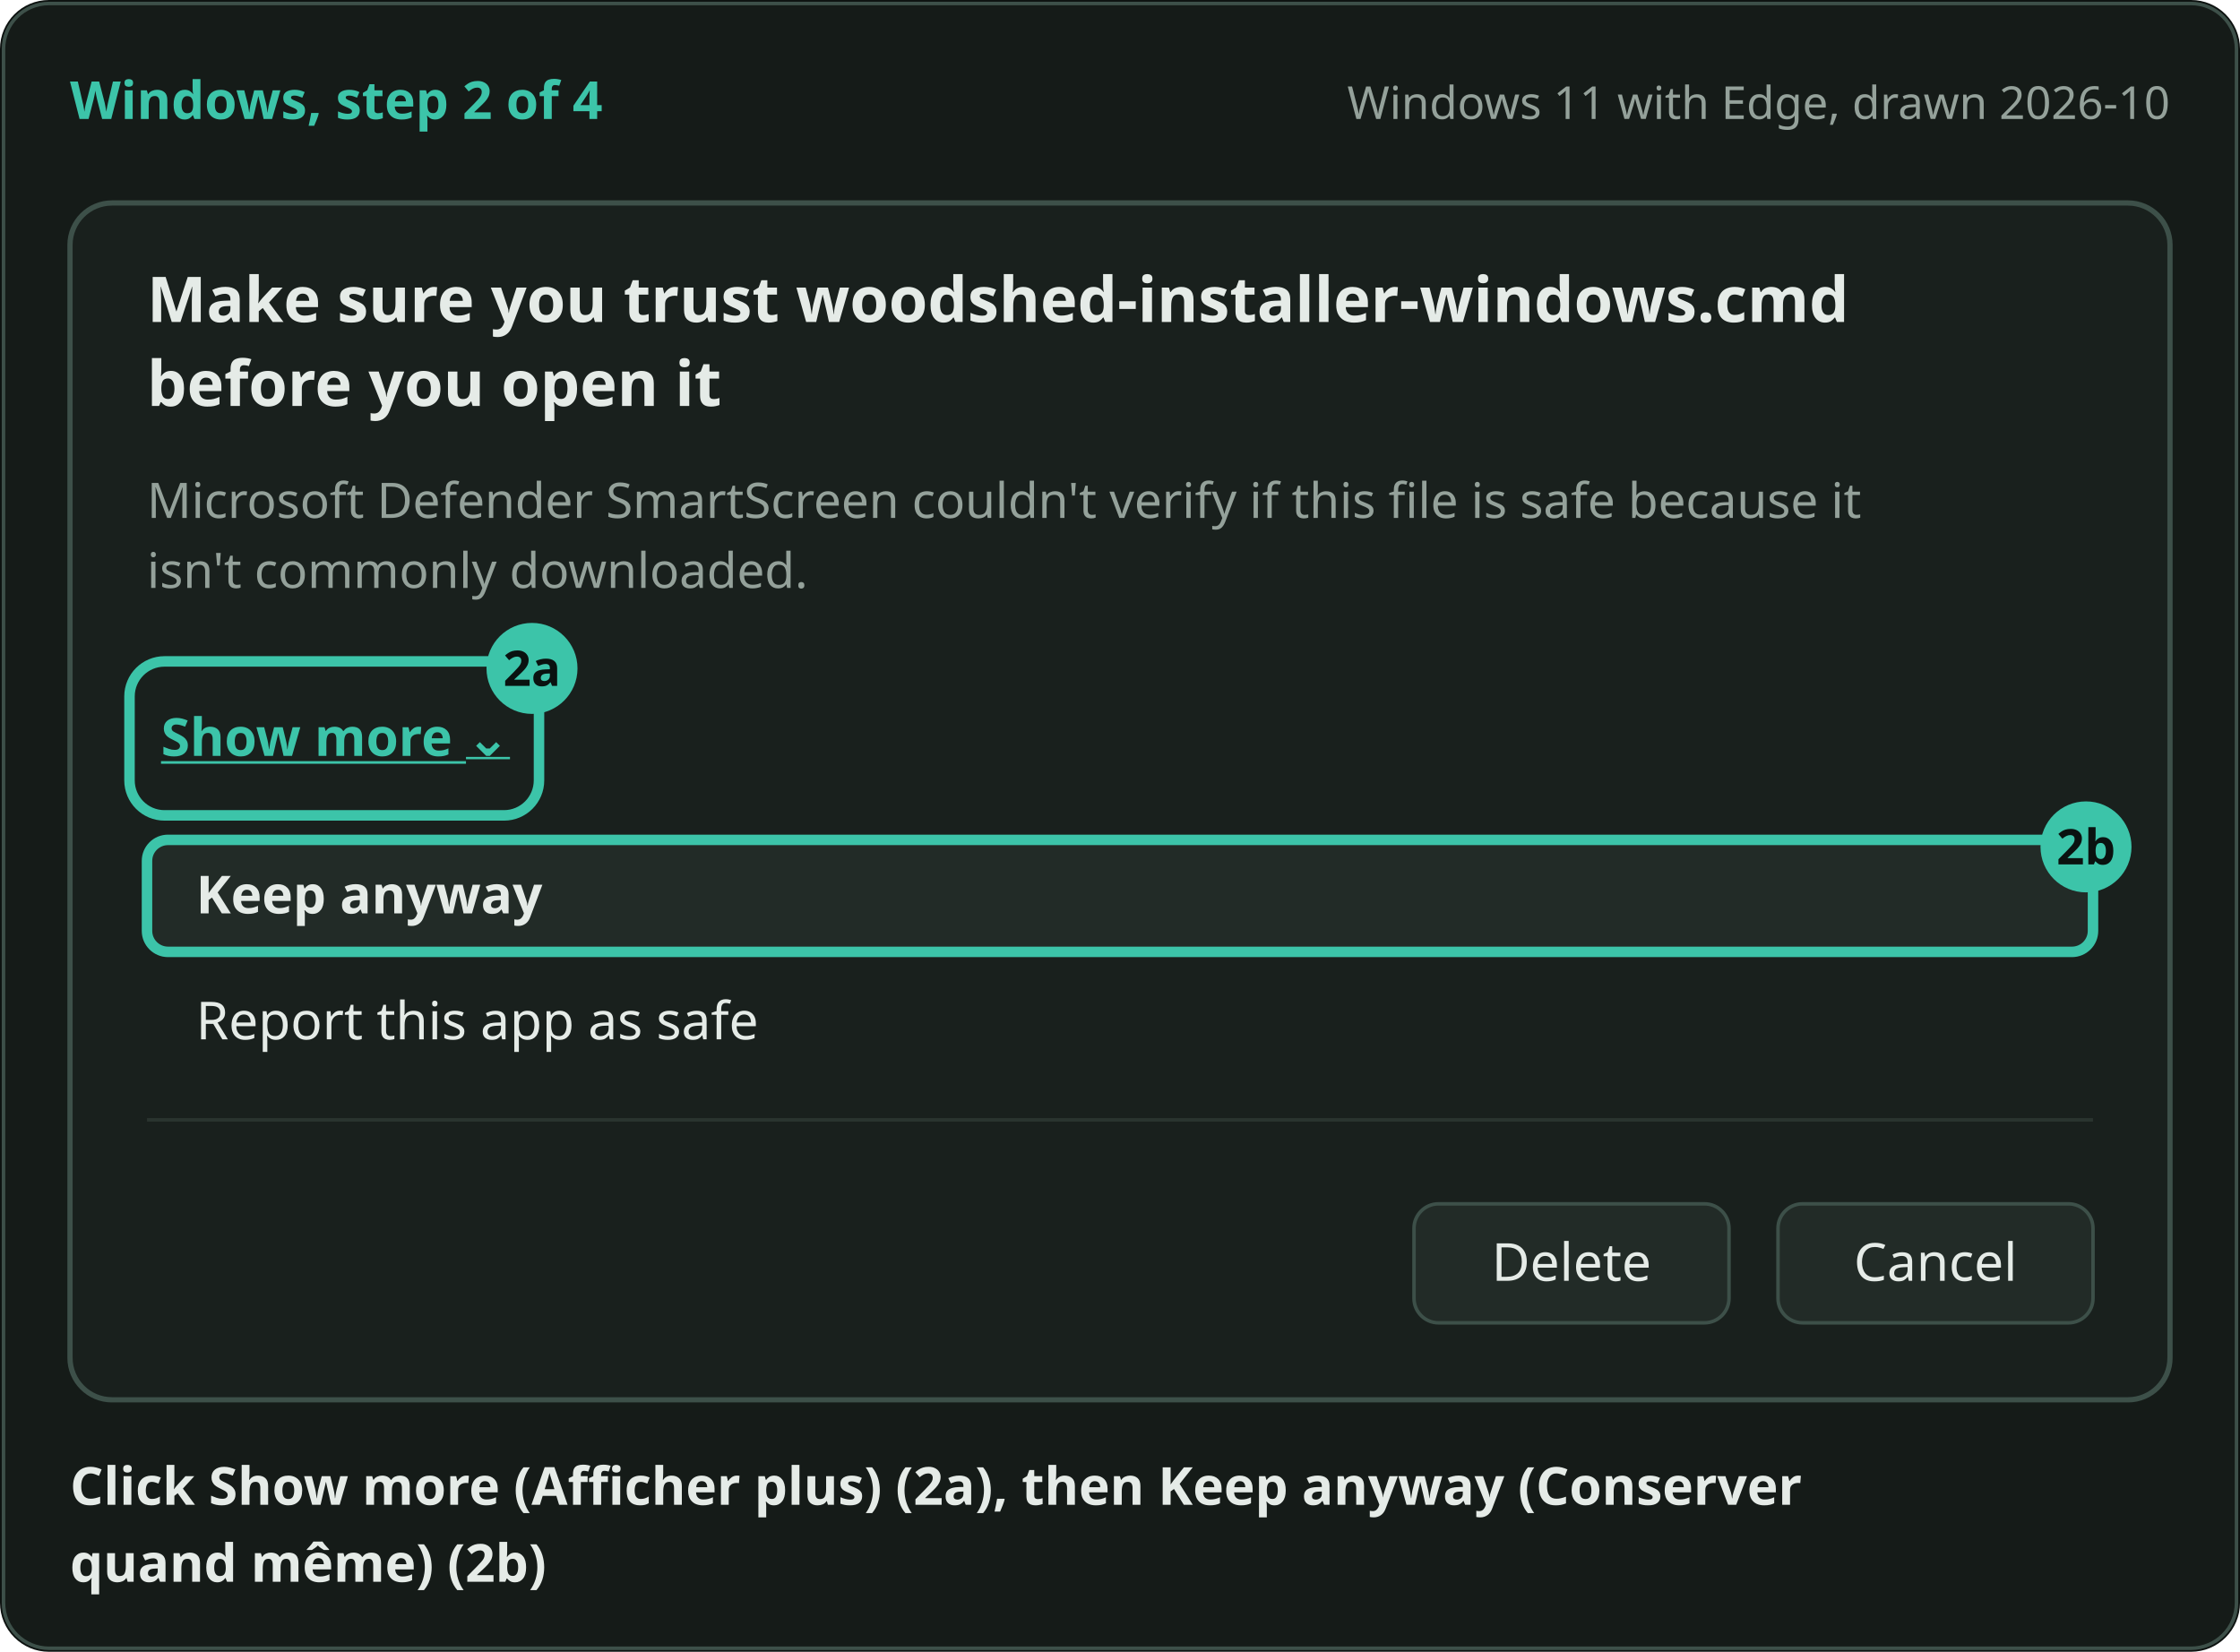
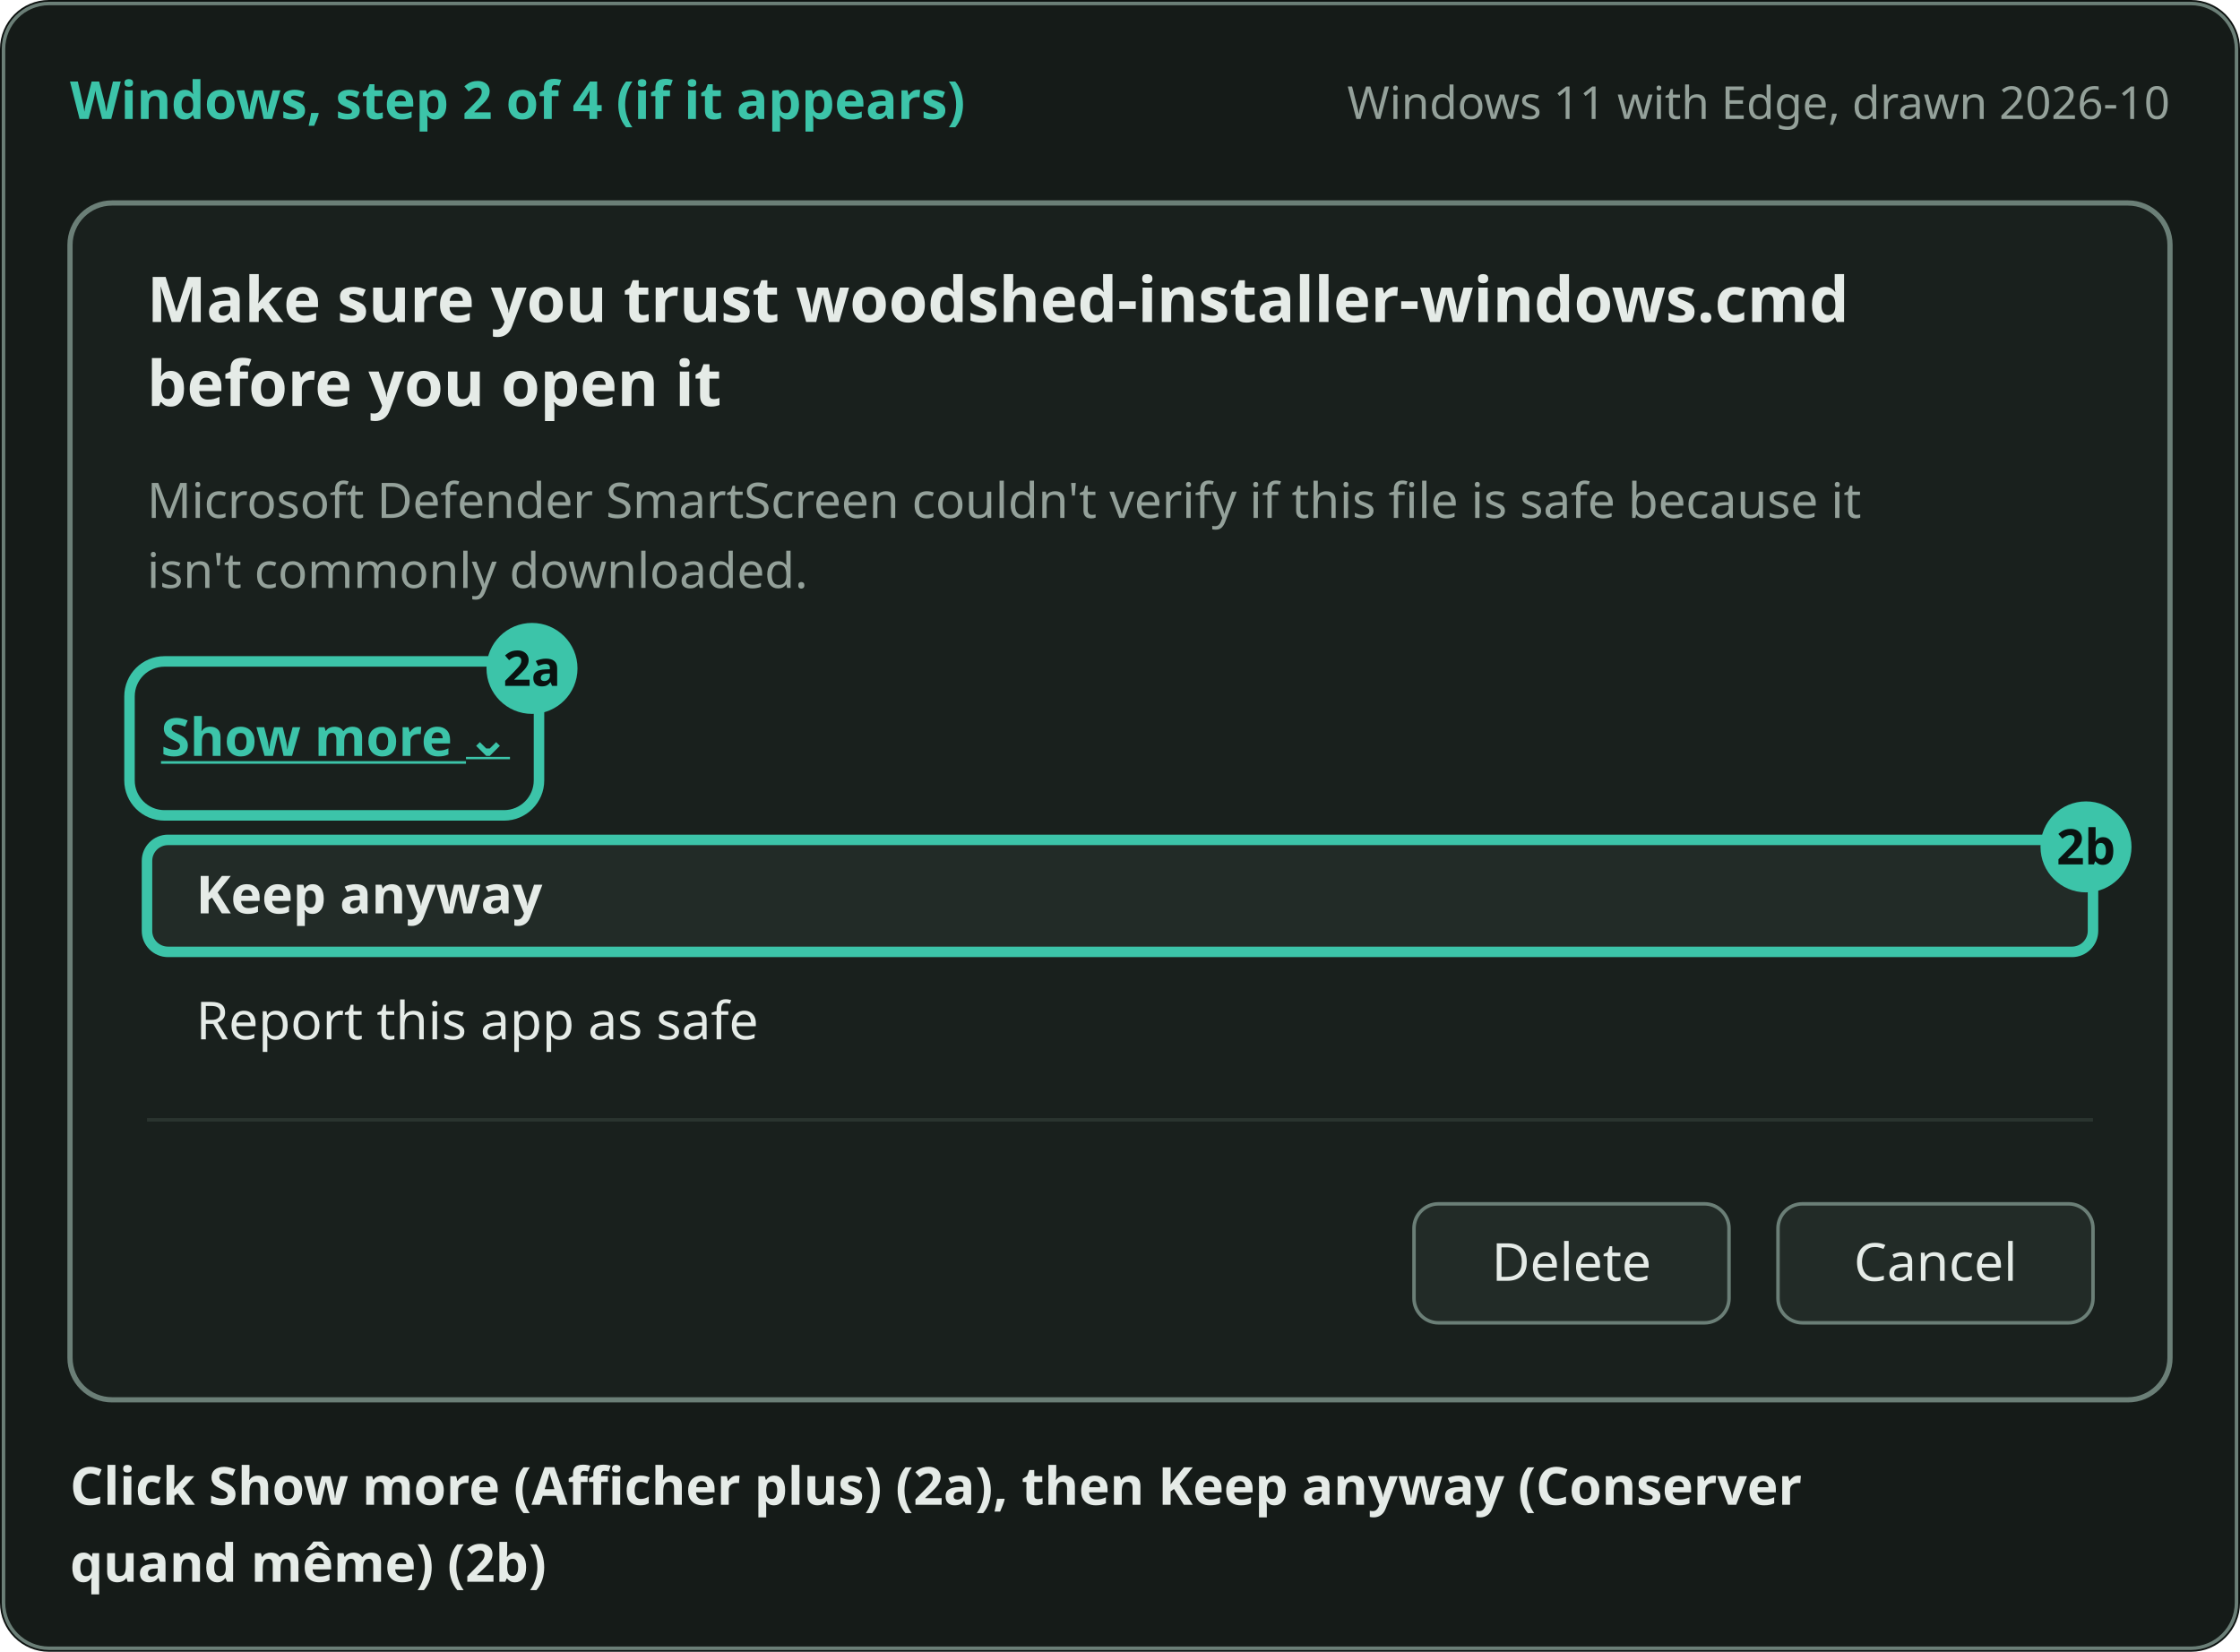
<svg xmlns="http://www.w3.org/2000/svg" viewBox="0 0 640 472" width="640" height="472" role="img" aria-labelledby="t d" font-family="Atkinson Hyperlegible, sans-serif">
  <rect width="640" height="472" rx="14" fill="#0d1210" />
-   <rect x="1" y="1" width="638" height="470" rx="13" fill="#151b18" stroke="#3d5049" />
-   <text x="20" y="34" font-size="15" fill="#3cc4a9" font-weight="700">Windows, step 2 of 4</text>
+   <rect x="1" y="1" width="638" height="470" rx="13" fill="#151b18" stroke="#6b7f77" />
+   <text x="20" y="34" font-size="15" fill="#3cc4a9" font-weight="700">Windows, step 2 of 4 (if it appears)</text>
  <text x="620" y="34" font-size="13" fill="#94a19a" text-anchor="end">Windows 11 with Edge, drawn 2026-10</text>
-   <rect x="20" y="58" width="600" height="342" rx="12" fill="#19201d" stroke="#3d5049" stroke-width="1.5" />
+   <rect x="20" y="58" width="600" height="342" rx="12" fill="#19201d" stroke="#6b7f77" stroke-width="1.5" />
  <text x="42" y="92" font-size="18" fill="#e5ebe7" font-weight="700">Make sure you trust woodshed-installer-windows.cmd</text>
  <text x="42" y="116" font-size="18" fill="#e5ebe7" font-weight="700">before you open it</text>
  <text x="42" y="148" font-size="14" fill="#94a19a">Microsoft Defender SmartScreen couldn't verify if this file is safe because it</text>
  <text x="42" y="168" font-size="14" fill="#94a19a">isn't commonly downloaded.</text>
  <text x="46" y="216" font-size="15" fill="#3cc4a9" font-weight="700" text-decoration="underline">Show more ⌄</text>
  <rect x="37" y="189" width="117" height="44" rx="10" fill="none" stroke="#3cc4a9" stroke-width="3" />
  <circle cx="152" cy="191" r="13" fill="#3cc4a9" />
  <text x="152" y="196" font-size="14" fill="#0a1210" font-weight="700" text-anchor="middle">2a</text>
  <rect x="42" y="240" width="556" height="32" rx="6" fill="#222b27" stroke="#3cc4a9" stroke-width="3" />
  <circle cx="596" cy="242" r="13" fill="#3cc4a9" />
  <text x="596" y="247" font-size="14" fill="#0a1210" font-weight="700" text-anchor="middle">2b</text>
  <text x="56" y="261" font-size="15" fill="#e5ebe7" font-weight="700">Keep anyway</text>
  <text x="56" y="297" font-size="15" fill="#e5ebe7">Report this app as safe</text>
  <line x1="42" y1="320" x2="598" y2="320" stroke="#2a342f" />
-   <rect x="404" y="344" width="90" height="34" rx="7" fill="#222b27" stroke="#3d5049" stroke-width="1" />
+   <rect x="404" y="344" width="90" height="34" rx="7" fill="#222b27" stroke="#6b7f77" stroke-width="1" />
  <text x="449" y="366" font-size="15" fill="#e5ebe7" text-anchor="middle">Delete</text>
-   <rect x="508" y="344" width="90" height="34" rx="7" fill="#222b27" stroke="#3d5049" stroke-width="1" />
+   <rect x="508" y="344" width="90" height="34" rx="7" fill="#222b27" stroke="#6b7f77" stroke-width="1" />
  <text x="553" y="366" font-size="15" fill="#e5ebe7" text-anchor="middle">Cancel</text>
  <text x="20" y="430" font-size="15" fill="#e5ebe7" font-weight="700">Click Show more (Afficher plus) (2a), then Keep anyway (Conserver</text>
  <text x="20" y="452" font-size="15" fill="#e5ebe7" font-weight="700">quand même) (2b)</text>
</svg>
